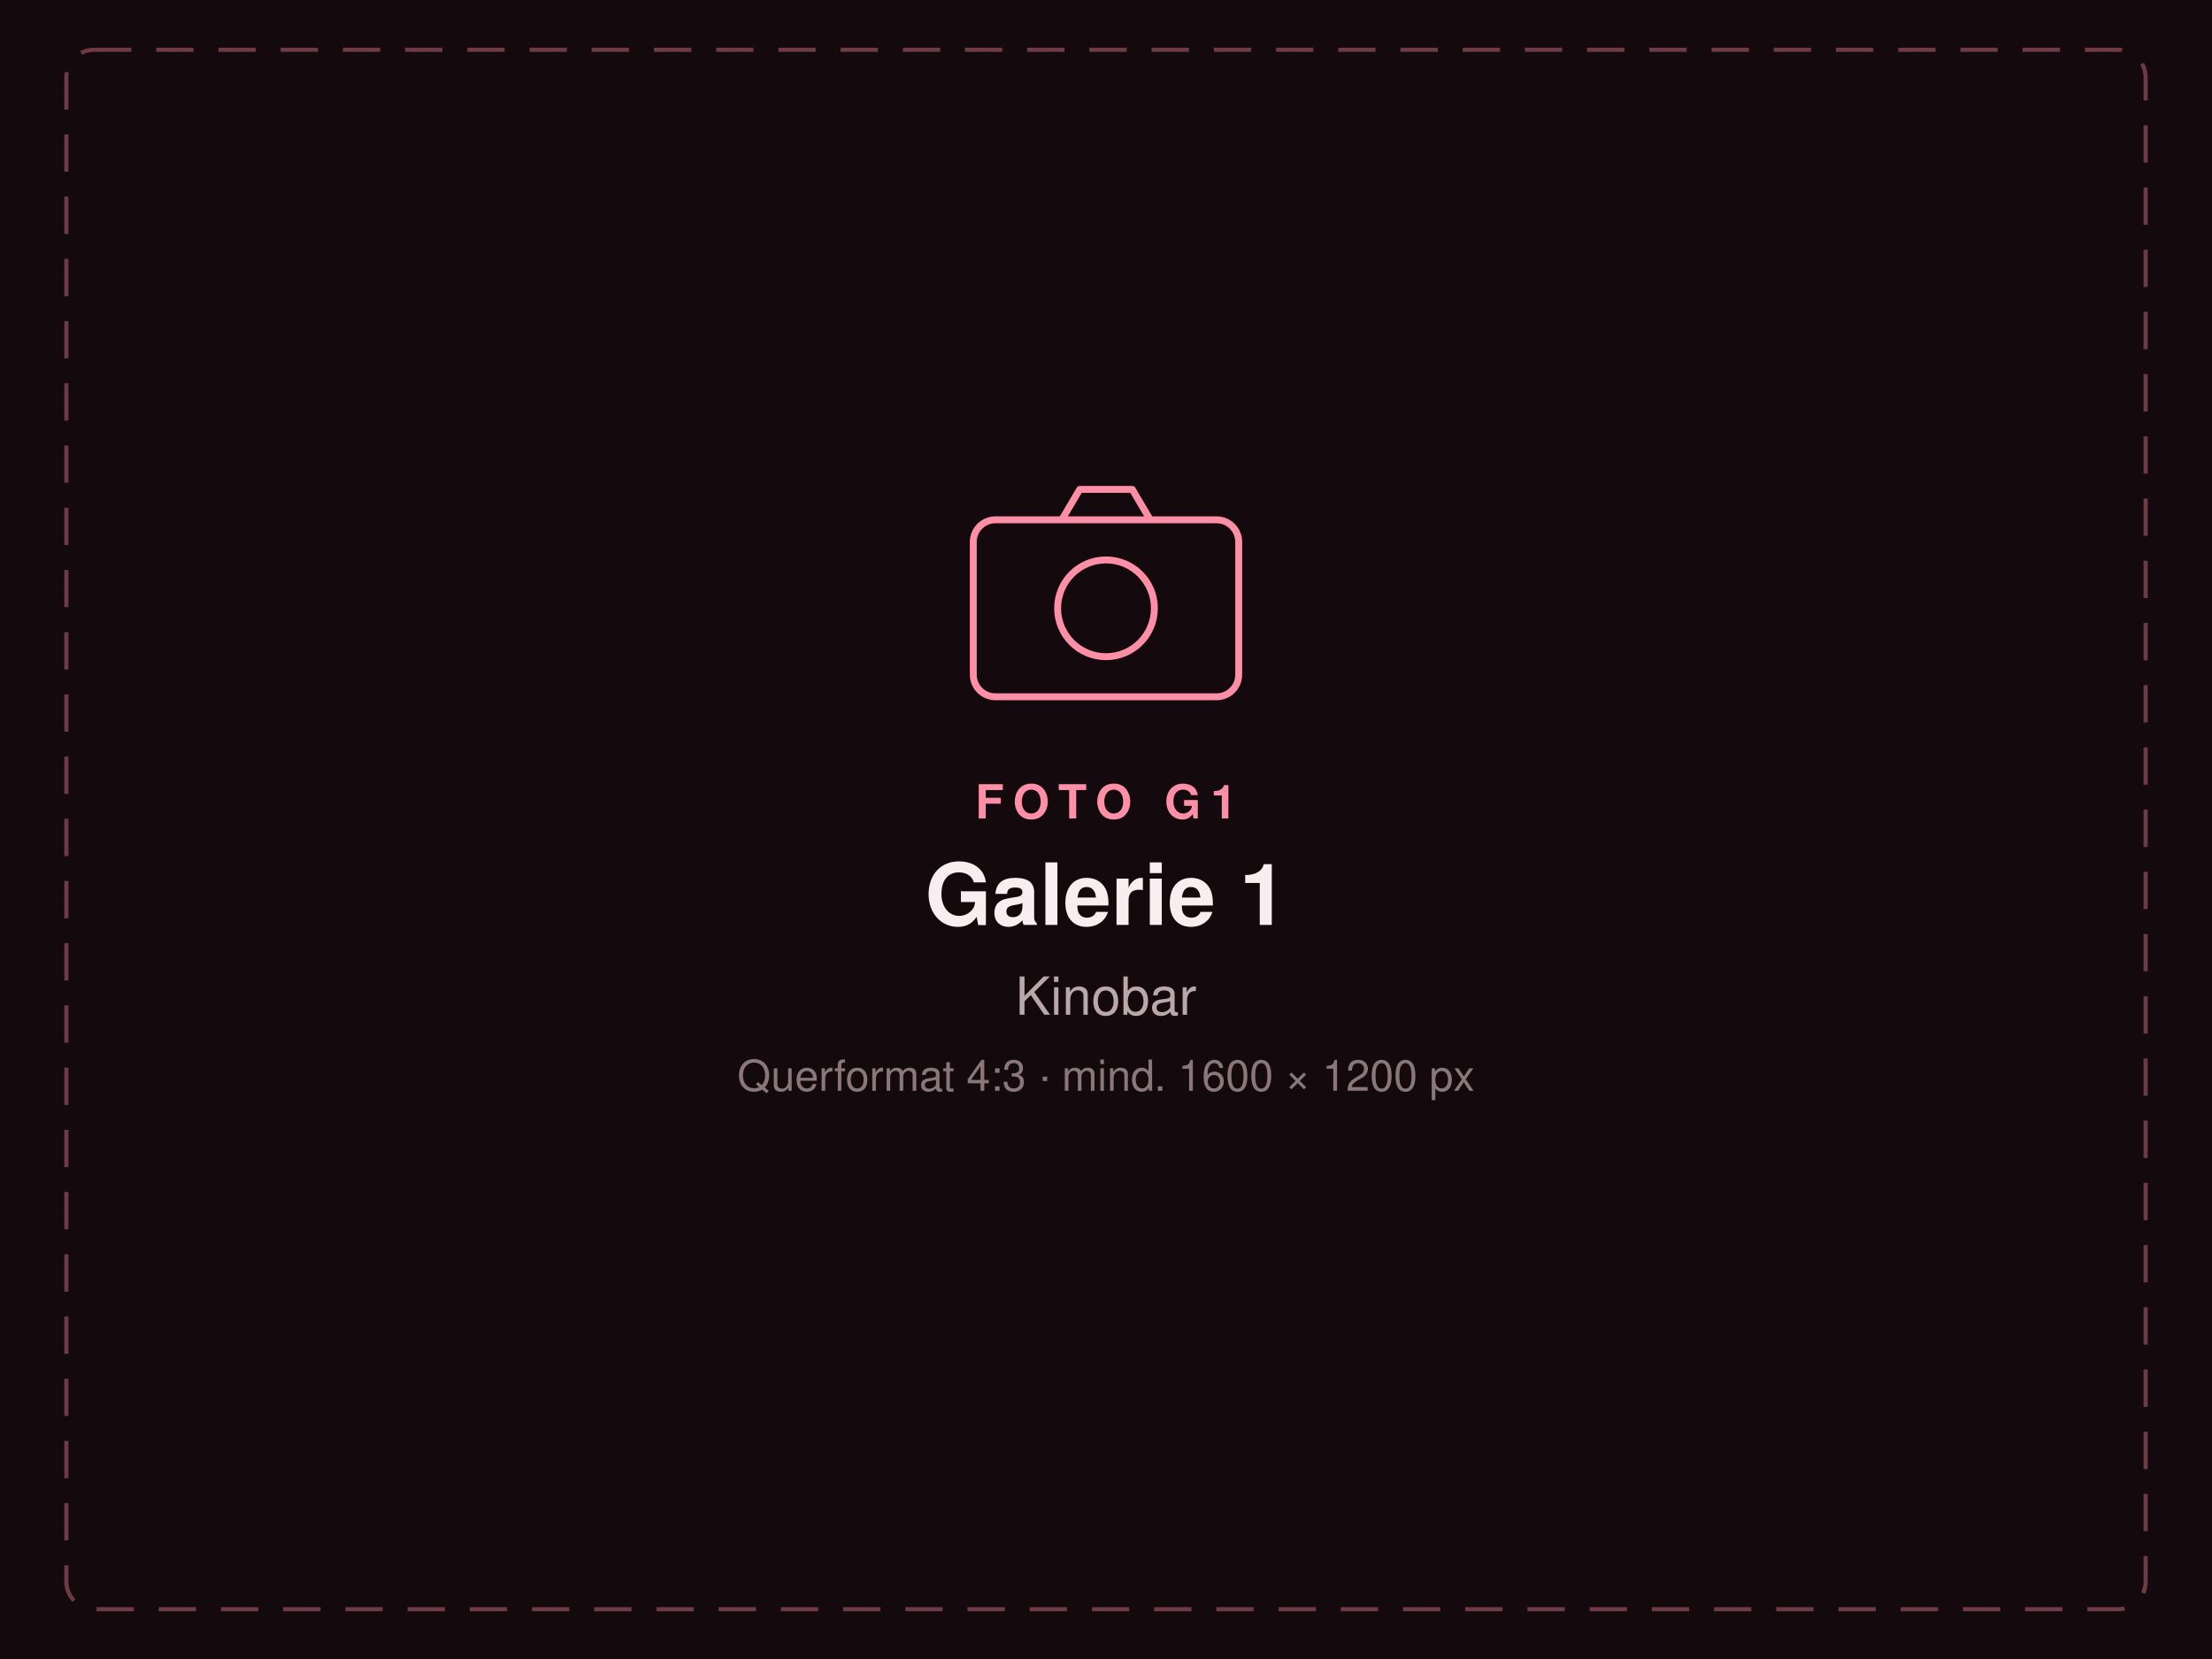
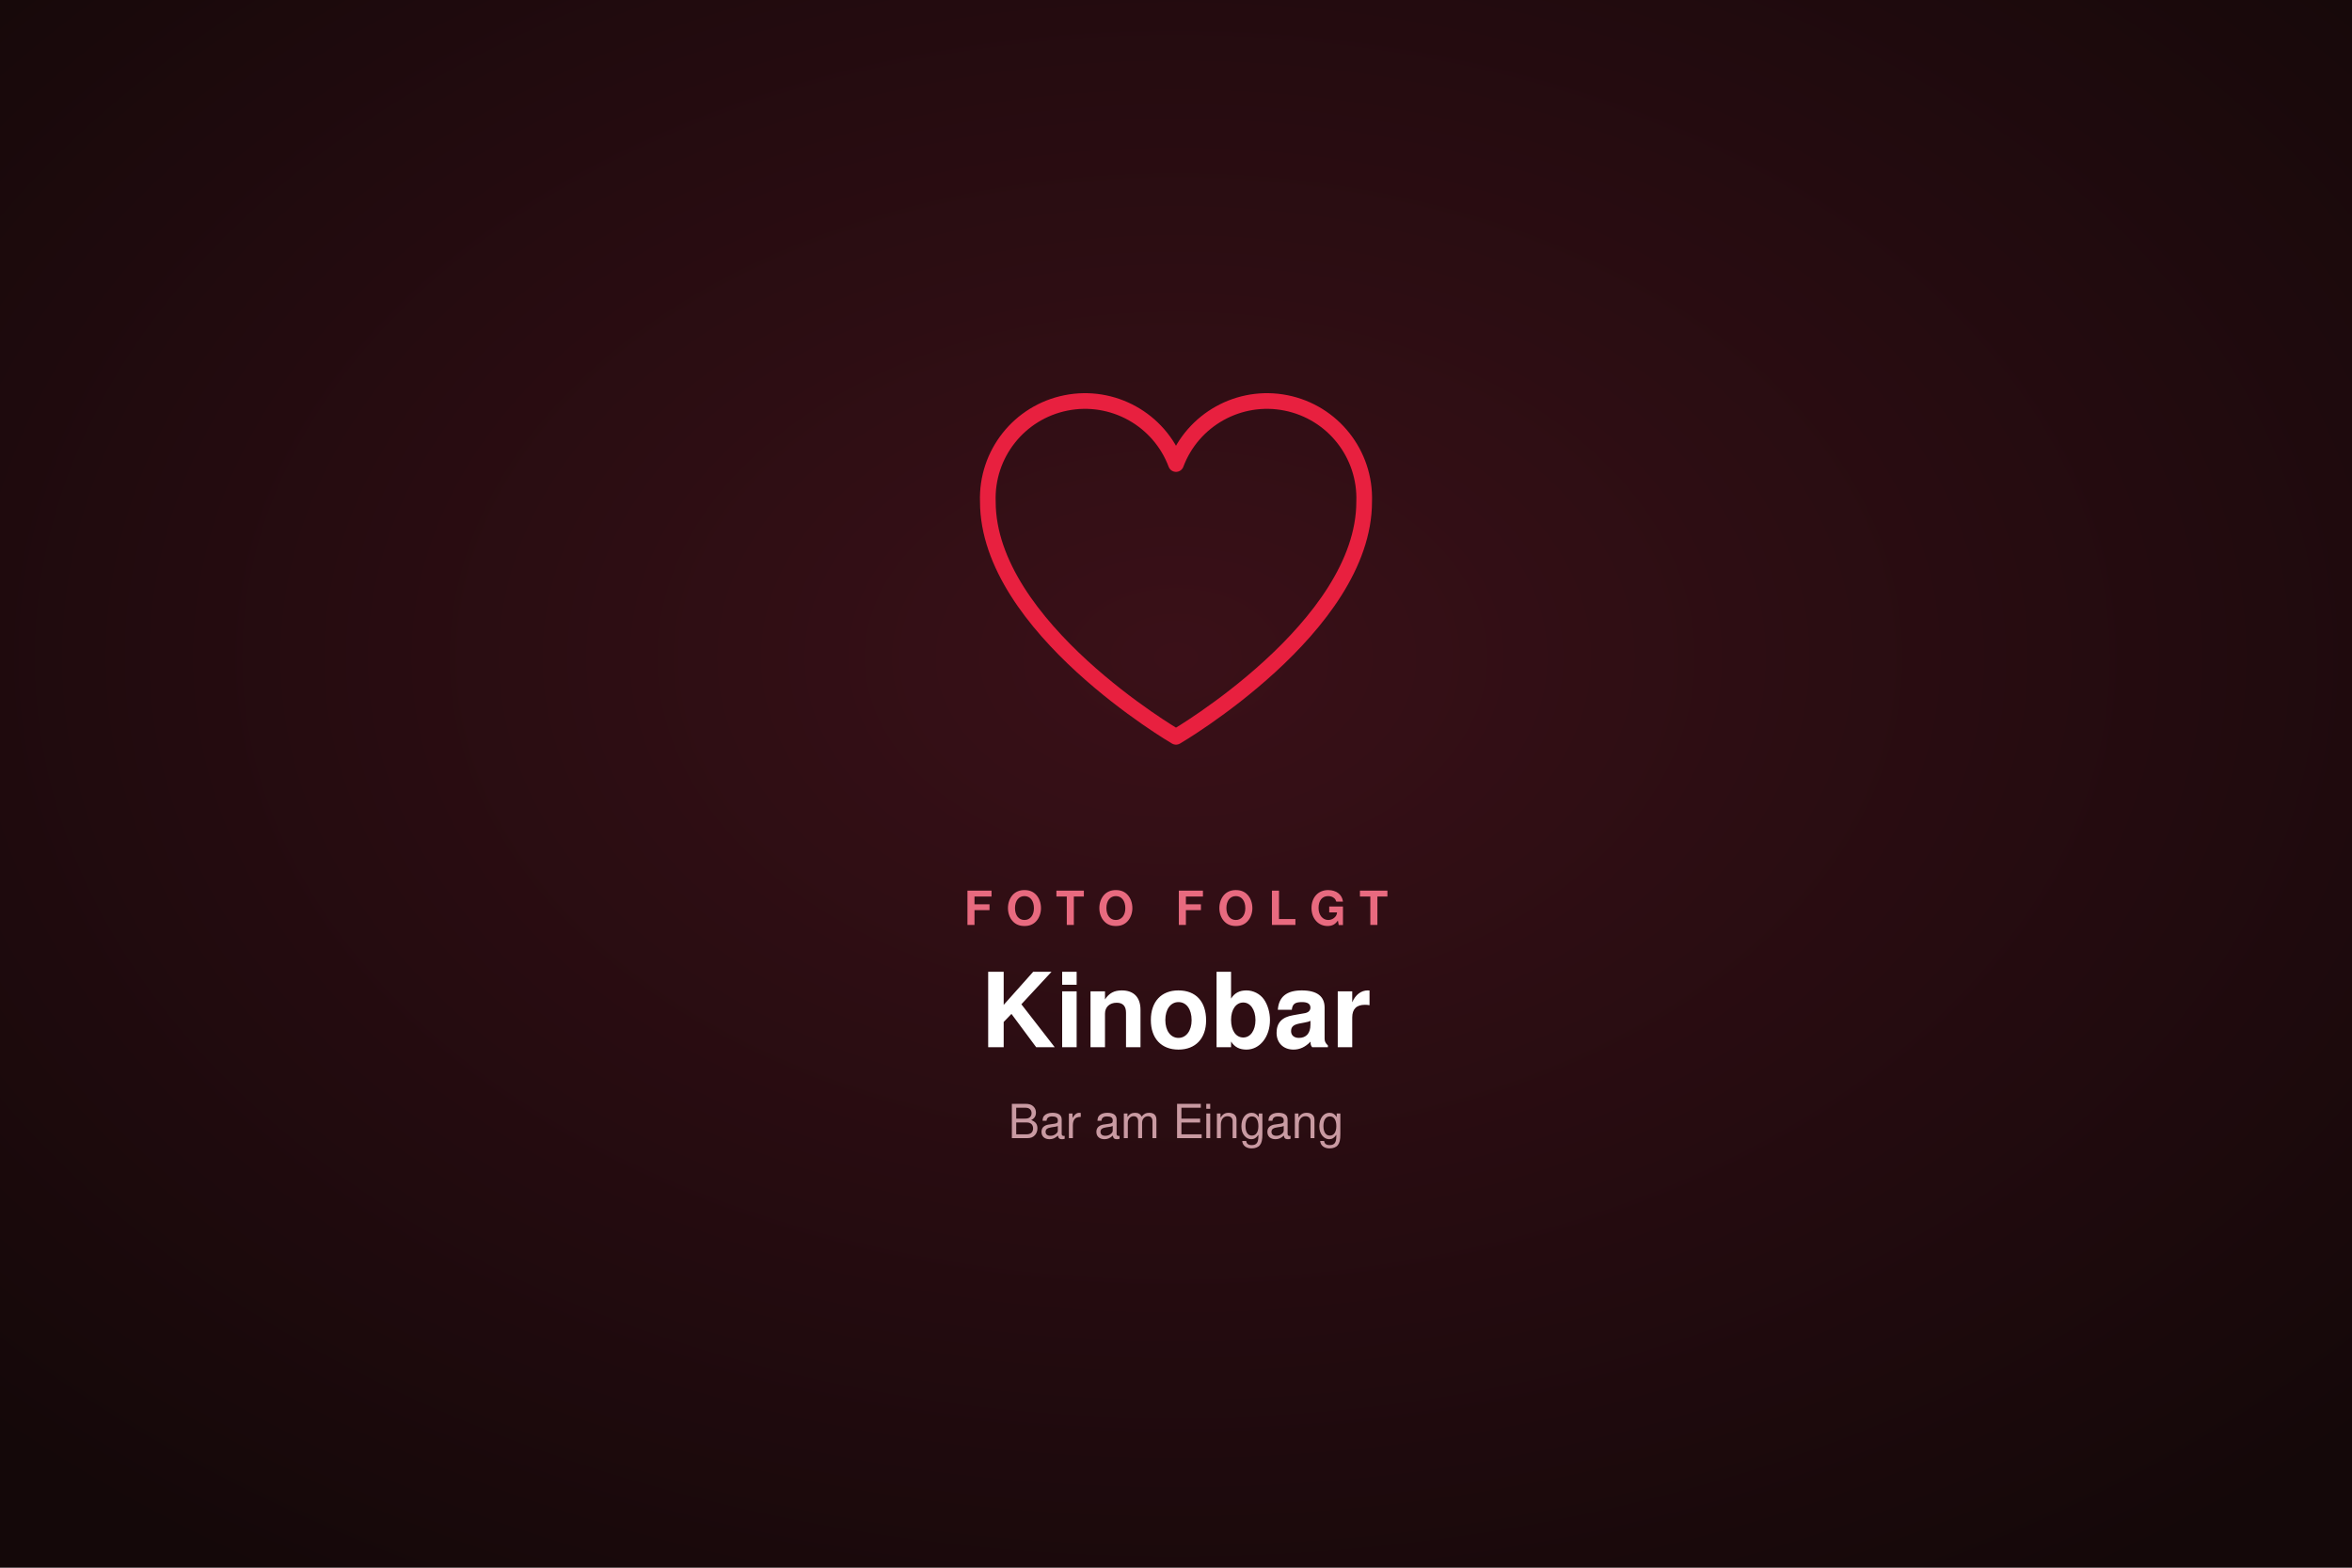
- <svg xmlns="http://www.w3.org/2000/svg" width="1600" height="1200" viewBox="0 0 1600 1200">
-   <rect width="1600" height="1200" fill="#140a0d" />
-   <rect x="48" y="36" width="1504" height="1128" fill="none" stroke="#6e3a46" stroke-width="3" stroke-dasharray="27 18" rx="20" />
-   <g transform="translate(800 432)" fill="none" stroke="#ff8fa6" stroke-width="5.0" stroke-linejoin="round">
-     <rect x="-96" y="-56" width="192" height="128" rx="16" />
-     <circle r="35" cy="8" />
-     <path d="M-32 -56l13 -22h38l13 22" />
-   </g>
-   <text x="50%" y="592" text-anchor="middle" font-family="Helvetica,Arial,sans-serif" font-size="34" font-weight="700" letter-spacing="7" fill="#ff8fa6">FOTO G1</text>
-   <text x="50%" y="669" text-anchor="middle" font-family="Helvetica,Arial,sans-serif" font-size="62" font-weight="700" fill="#f8eef0">Galerie 1</text>
-   <text x="50%" y="734" text-anchor="middle" font-family="Helvetica,Arial,sans-serif" font-size="38" fill="#b9a7ab">Kinobar</text>
-   <text x="50%" y="789" text-anchor="middle" font-family="Helvetica,Arial,sans-serif" font-size="31" fill="#8a777b">Querformat 4:3 · mind. 1600 × 1200 px</text>
+ <svg xmlns="http://www.w3.org/2000/svg" width="1500" height="1000" viewBox="0 0 1500 1000">
+   <defs>
+     <radialGradient id="g" cx="50%" cy="42%" r="70%">
+       <stop offset="0" stop-color="#3a1018" />
+       <stop offset="1" stop-color="#140809" />
+     </radialGradient>
+   </defs>
+   <rect width="1500" height="1000" fill="url(#g)" />
+   <path d="M750 470s-120-70-120-150a62 62 0 0 1 120-24 62 62 0 0 1 120 24c0 80-120 150-120 150z" fill="none" stroke="#e8203f" stroke-width="10" stroke-linejoin="round" />
+   <text x="750" y="590" text-anchor="middle" font-family="Helvetica,Arial,sans-serif" font-size="30" font-weight="700" letter-spacing="9" fill="#e86a7f">FOTO FOLGT</text>
+   <text x="750" y="668" text-anchor="middle" font-family="Helvetica,Arial,sans-serif" font-size="66" font-weight="700" fill="#fff">Kinobar</text>
+   <text x="750" y="726" text-anchor="middle" font-family="Helvetica,Arial,sans-serif" font-size="30" fill="#c99aa2">Bar am Eingang</text>
</svg>
